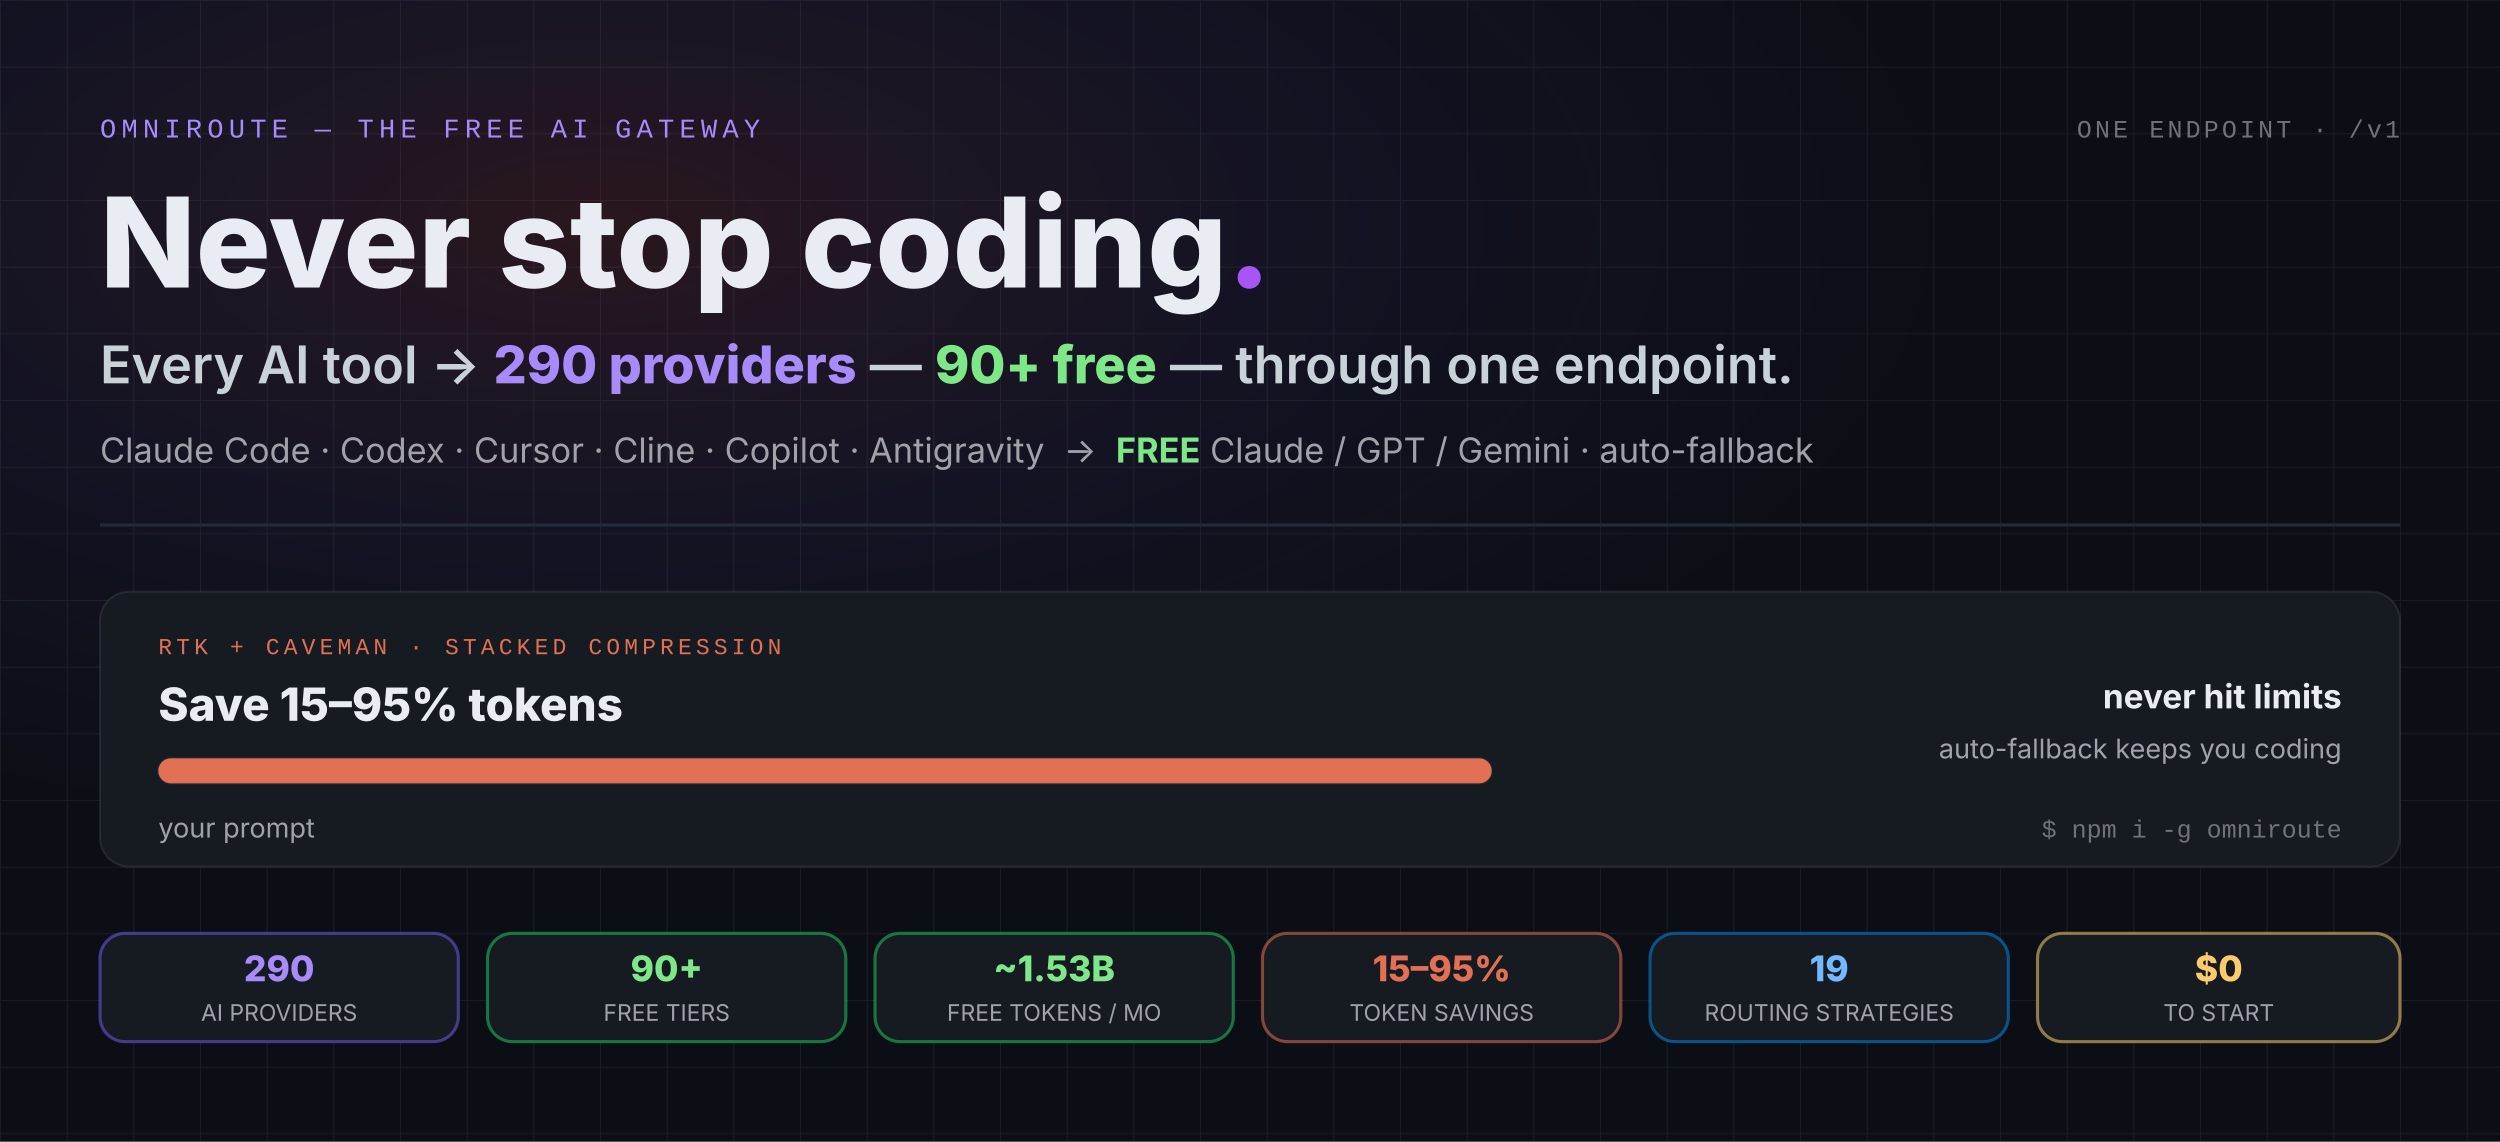
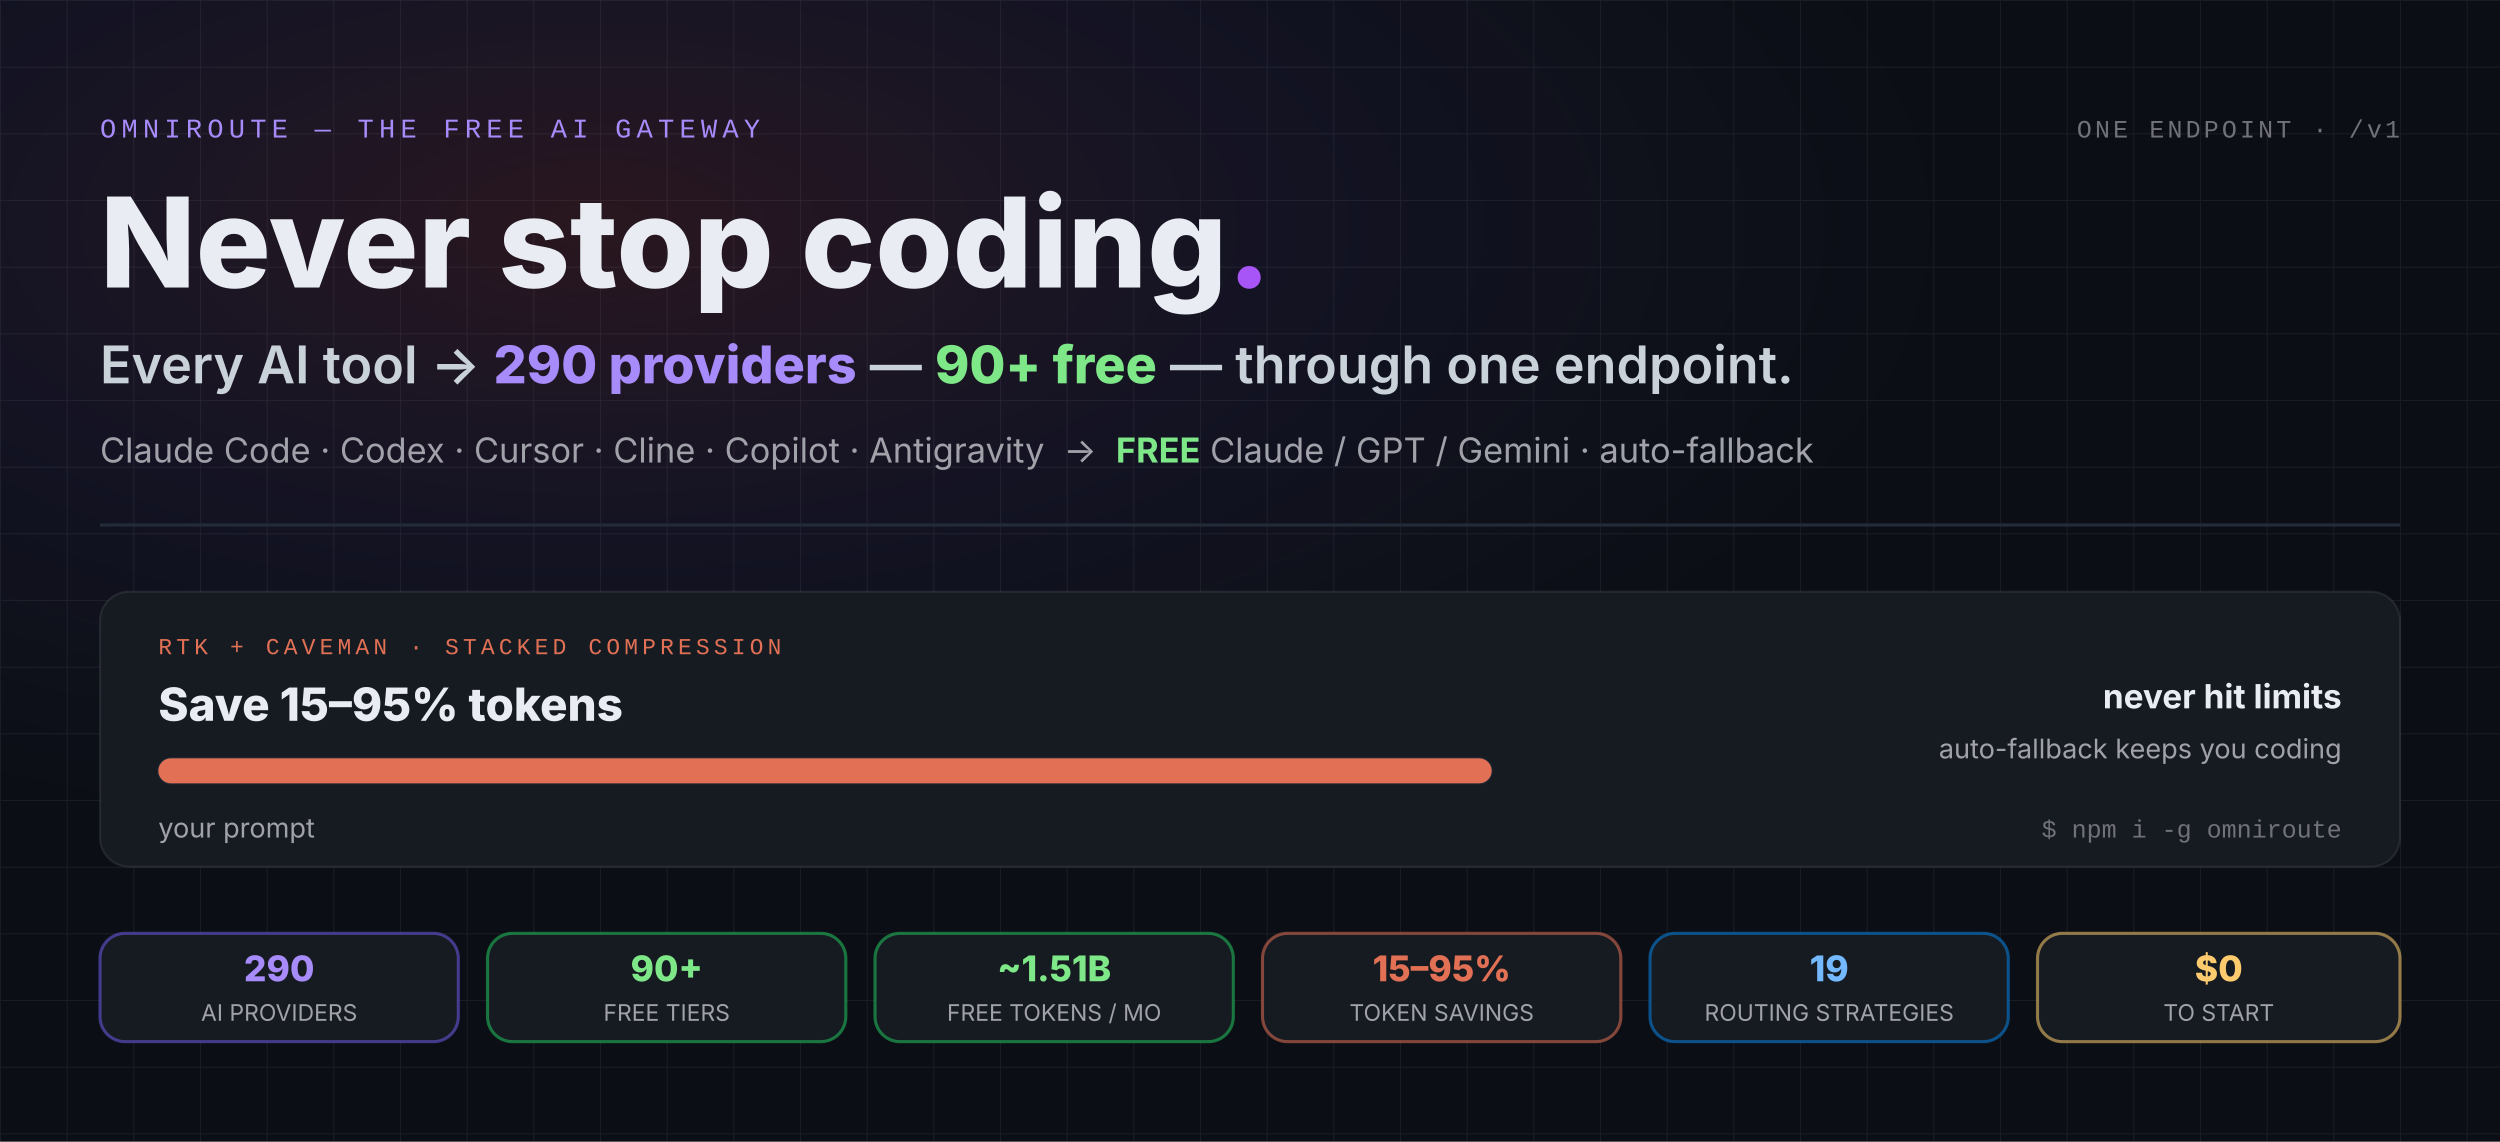
- <svg xmlns="http://www.w3.org/2000/svg" viewBox="0 0 1200 548" role="img" aria-label="OmniRoute hero: Never stop coding. Every AI tool to 290 providers — 90+ free — through one endpoint. Claude Code, Codex, Cursor, Cline, Copilot and Antigravity into free Claude, GPT and Gemini with auto-fallback. RTK + Caveman stacked compression saves 15 to 95 percent of tokens — about 89 percent average on tool-heavy sessions — so you never hit limits. Stats: 290 AI providers, 90+ free tiers, about 1.53B free tokens per month, 15 to 95 percent token savings, 19 routing strategies, zero dollars to start.">
+ <svg xmlns="http://www.w3.org/2000/svg" viewBox="0 0 1200 548" role="img" aria-label="OmniRoute hero: Never stop coding. Every AI tool to 290 providers — 90+ free — through one endpoint. Claude Code, Codex, Cursor, Cline, Copilot and Antigravity into free Claude, GPT and Gemini with auto-fallback. RTK + Caveman stacked compression saves 15 to 95 percent of tokens — about 89 percent average on tool-heavy sessions — so you never hit limits. Stats: 290 AI providers, 90+ free tiers, about 1.51B free tokens per month, 15 to 95 percent token savings, 19 routing strategies, zero dollars to start.">
  <defs>
    <pattern id="gridPaperH" width="32" height="32" patternUnits="userSpaceOnUse">
      <path d="M 32 0 L 0 0 0 32" fill="none" stroke="#ffffff" stroke-opacity="0.06" stroke-width="1" />
    </pattern>
    <radialGradient id="bgGlowH" cx="24%" cy="20%" r="55%">
      <stop offset="0%" stop-color="#e54d5e" stop-opacity="0.14" />
      <stop offset="55%" stop-color="#8b5cf6" stop-opacity="0.06" />
      <stop offset="100%" stop-color="#6366f1" stop-opacity="0" />
    </radialGradient>
    <linearGradient id="gradBrandH" x1="0" y1="0" x2="1" y2="1">
      <stop offset="0%" stop-color="#e54d5e" />
      <stop offset="100%" stop-color="#a855f7" />
    </linearGradient>
    <path id="dividerPathH" d="M 48,252 L 1152,252" />
  </defs>
  <rect width="1200" height="548" fill="#0b0e14" />
  <rect width="1200" height="548" fill="url(#gridPaperH)" />
  <rect width="1200" height="548" fill="url(#bgGlowH)" />
  <text x="48" y="66" font-family="Consolas, 'Courier New', monospace" font-size="13" letter-spacing="2.5" fill="#a78bfa">OMNIROUTE — THE FREE AI GATEWAY</text>
  <text x="1152" y="66" text-anchor="end" font-family="Consolas, 'Courier New', monospace" font-size="12" letter-spacing="1.5" fill="#71717a">ONE ENDPOINT · /v1</text>
  <text x="48" y="138" font-family="Inter, 'Segoe UI', Arial, Helvetica, system-ui, sans-serif" font-size="60" font-weight="800" fill="#e9edf3">Never stop coding<tspan fill="#a855f7">.</tspan>
  </text>
  <text x="48" y="184" font-family="Inter, 'Segoe UI', Arial, Helvetica, system-ui, sans-serif" font-size="25" font-weight="600" fill="#c9d1d9">Every AI tool → <tspan fill="#a78bfa" font-weight="800">290 providers</tspan> — <tspan fill="#7ee787" font-weight="800">90+ free</tspan> — through one endpoint.</text>
  <text x="48" y="222" font-family="Inter, 'Segoe UI', Arial, Helvetica, system-ui, sans-serif" font-size="16.5" fill="#a1a1aa">Claude Code · Codex · Cursor · Cline · Copilot · Antigravity  →  <tspan fill="#7ee787" font-weight="700">FREE</tspan> Claude / GPT / Gemini · auto-fallback</text>
  <line x1="48" y1="252" x2="1152" y2="252" stroke="#232b38" stroke-width="1.5" />
  <circle r="4" fill="url(#gradBrandH)" opacity="0">
    <animateMotion dur="6s" repeatCount="indefinite" keyPoints="0;1" keyTimes="0;1" calcMode="linear">
      <mpath href="#dividerPathH" />
    </animateMotion>
    <animate attributeName="opacity" values="0;0.9;0.9;0" keyTimes="0;0.08;0.6;0.75" dur="6s" repeatCount="indefinite" />
  </circle>
  <g>
    <rect x="48" y="284" width="1104" height="132" rx="14" fill="#161b22" stroke="#ffffff" stroke-opacity="0.08" stroke-width="1" />
    <text x="76" y="314" font-family="Consolas, 'Courier New', monospace" font-size="11" letter-spacing="2" fill="#e17055">RTK + CAVEMAN · STACKED COMPRESSION</text>
    <text x="76" y="346" font-family="Inter, 'Segoe UI', Arial, Helvetica, system-ui, sans-serif" font-size="22" font-weight="800" fill="#e9edf3">Save 15–95% tokens</text>
    <rect x="76" y="364" width="640" height="12" rx="6" fill="#0b0e14" stroke="#232b38" stroke-width="1" />
    <rect x="76" y="364" width="640" height="12" rx="6" fill="#e17055">
      <animate attributeName="width" values="640;640;70;70;640" keyTimes="0;0.12;0.5;0.88;1" dur="8s" repeatCount="indefinite" calcMode="spline" keySplines="0.4 0 0.2 1;0.4 0 0.2 1;0.4 0 0.2 1;0.4 0 0.2 1" />
    </rect>
    <text x="76" y="402" font-family="Inter, 'Segoe UI', Arial, Helvetica, system-ui, sans-serif" font-size="13" fill="#a1a1aa">your prompt
      <animate attributeName="opacity" values="1;1;0;0;1" keyTimes="0;0.12;0.35;0.88;1" dur="8s" repeatCount="indefinite" calcMode="discrete" />
    </text>
    <text x="76" y="402" font-family="Inter, 'Segoe UI', Arial, Helvetica, system-ui, sans-serif" font-size="13" font-weight="700" fill="#e17055" opacity="0">−89% avg on tool-heavy sessions
      <animate attributeName="opacity" values="0;0;1;1;0" keyTimes="0;0.35;0.36;0.88;1" dur="8s" repeatCount="indefinite" calcMode="discrete" />
    </text>
    <text x="1124" y="340" text-anchor="end" font-family="Inter, 'Segoe UI', Arial, Helvetica, system-ui, sans-serif" font-size="16" font-weight="700" fill="#e9edf3">never hit limits</text>
    <text x="1124" y="364" text-anchor="end" font-family="Inter, 'Segoe UI', Arial, Helvetica, system-ui, sans-serif" font-size="13" fill="#a1a1aa">auto-fallback keeps you coding</text>
    <text x="1124" y="402" text-anchor="end" font-family="Consolas, 'Courier New', monospace" font-size="12" fill="#71717a">$ npm i -g omniroute</text>
  </g>
  <g font-family="Inter, 'Segoe UI', Arial, Helvetica, system-ui, sans-serif" text-anchor="middle">
    <rect x="48" y="448" width="172" height="52" rx="12" fill="#161b22" stroke="#6c5ce7" stroke-opacity="0.55" stroke-width="1.5" />
    <text x="134" y="471" font-size="17" font-weight="800" fill="#a78bfa">290</text>
    <text x="134" y="490" font-size="11" fill="#a1a1aa">AI PROVIDERS</text>
    <rect x="234" y="448" width="172" height="52" rx="12" fill="#161b22" stroke="#22c55e" stroke-opacity="0.55" stroke-width="1.5" />
    <text x="320" y="471" font-size="17" font-weight="800" fill="#7ee787">90+</text>
    <text x="320" y="490" font-size="11" fill="#a1a1aa">FREE TIERS</text>
    <rect x="420" y="448" width="172" height="52" rx="12" fill="#161b22" stroke="#22c55e" stroke-opacity="0.55" stroke-width="1.5" />
-     <text x="506" y="471" font-size="17" font-weight="800" fill="#7ee787">~1.53B</text>
+     <text x="506" y="471" font-size="17" font-weight="800" fill="#7ee787">~1.51B</text>
    <text x="506" y="490" font-size="11" fill="#a1a1aa">FREE TOKENS / MO</text>
    <rect x="606" y="448" width="172" height="52" rx="12" fill="#161b22" stroke="#e17055" stroke-opacity="0.55" stroke-width="1.5" />
    <text x="692" y="471" font-size="17" font-weight="800" fill="#e17055">15–95%</text>
    <text x="692" y="490" font-size="11" fill="#a1a1aa">TOKEN SAVINGS</text>
    <rect x="792" y="448" width="172" height="52" rx="12" fill="#161b22" stroke="#0984e3" stroke-opacity="0.55" stroke-width="1.5" />
    <text x="878" y="471" font-size="17" font-weight="800" fill="#74b9ff">19</text>
    <text x="878" y="490" font-size="11" fill="#a1a1aa">ROUTING STRATEGIES</text>
    <rect x="978" y="448" width="174" height="52" rx="12" fill="#161b22" stroke="#fdcb6e" stroke-opacity="0.55" stroke-width="1.5" />
    <text x="1065" y="471" font-size="17" font-weight="800" fill="#fdcb6e">$0</text>
    <text x="1065" y="490" font-size="11" fill="#a1a1aa">TO START</text>
  </g>
</svg>
